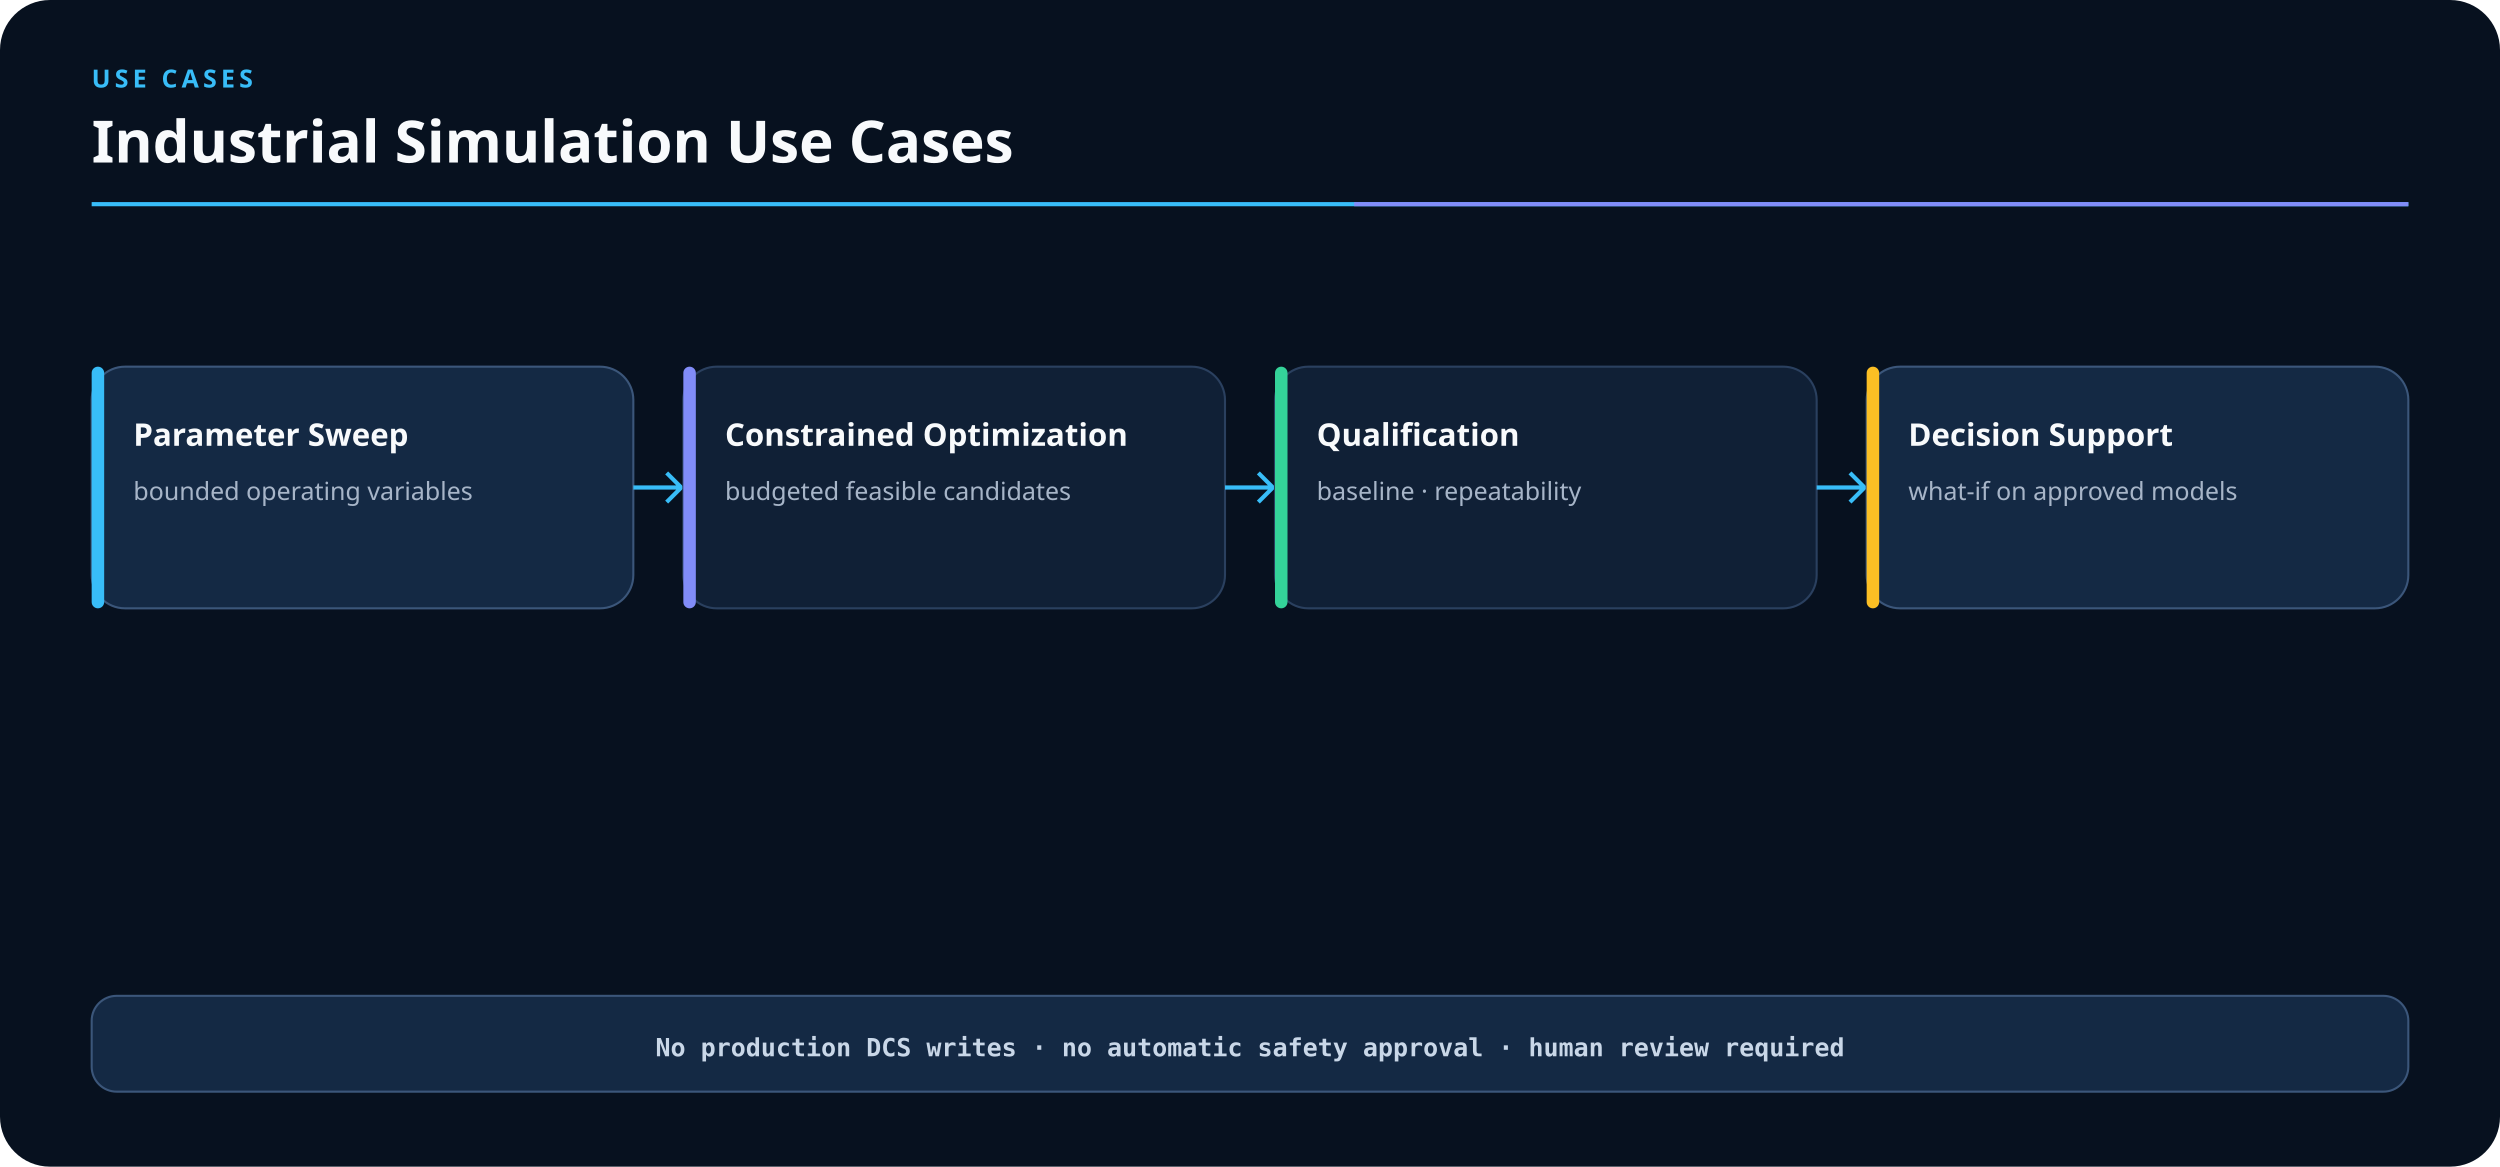
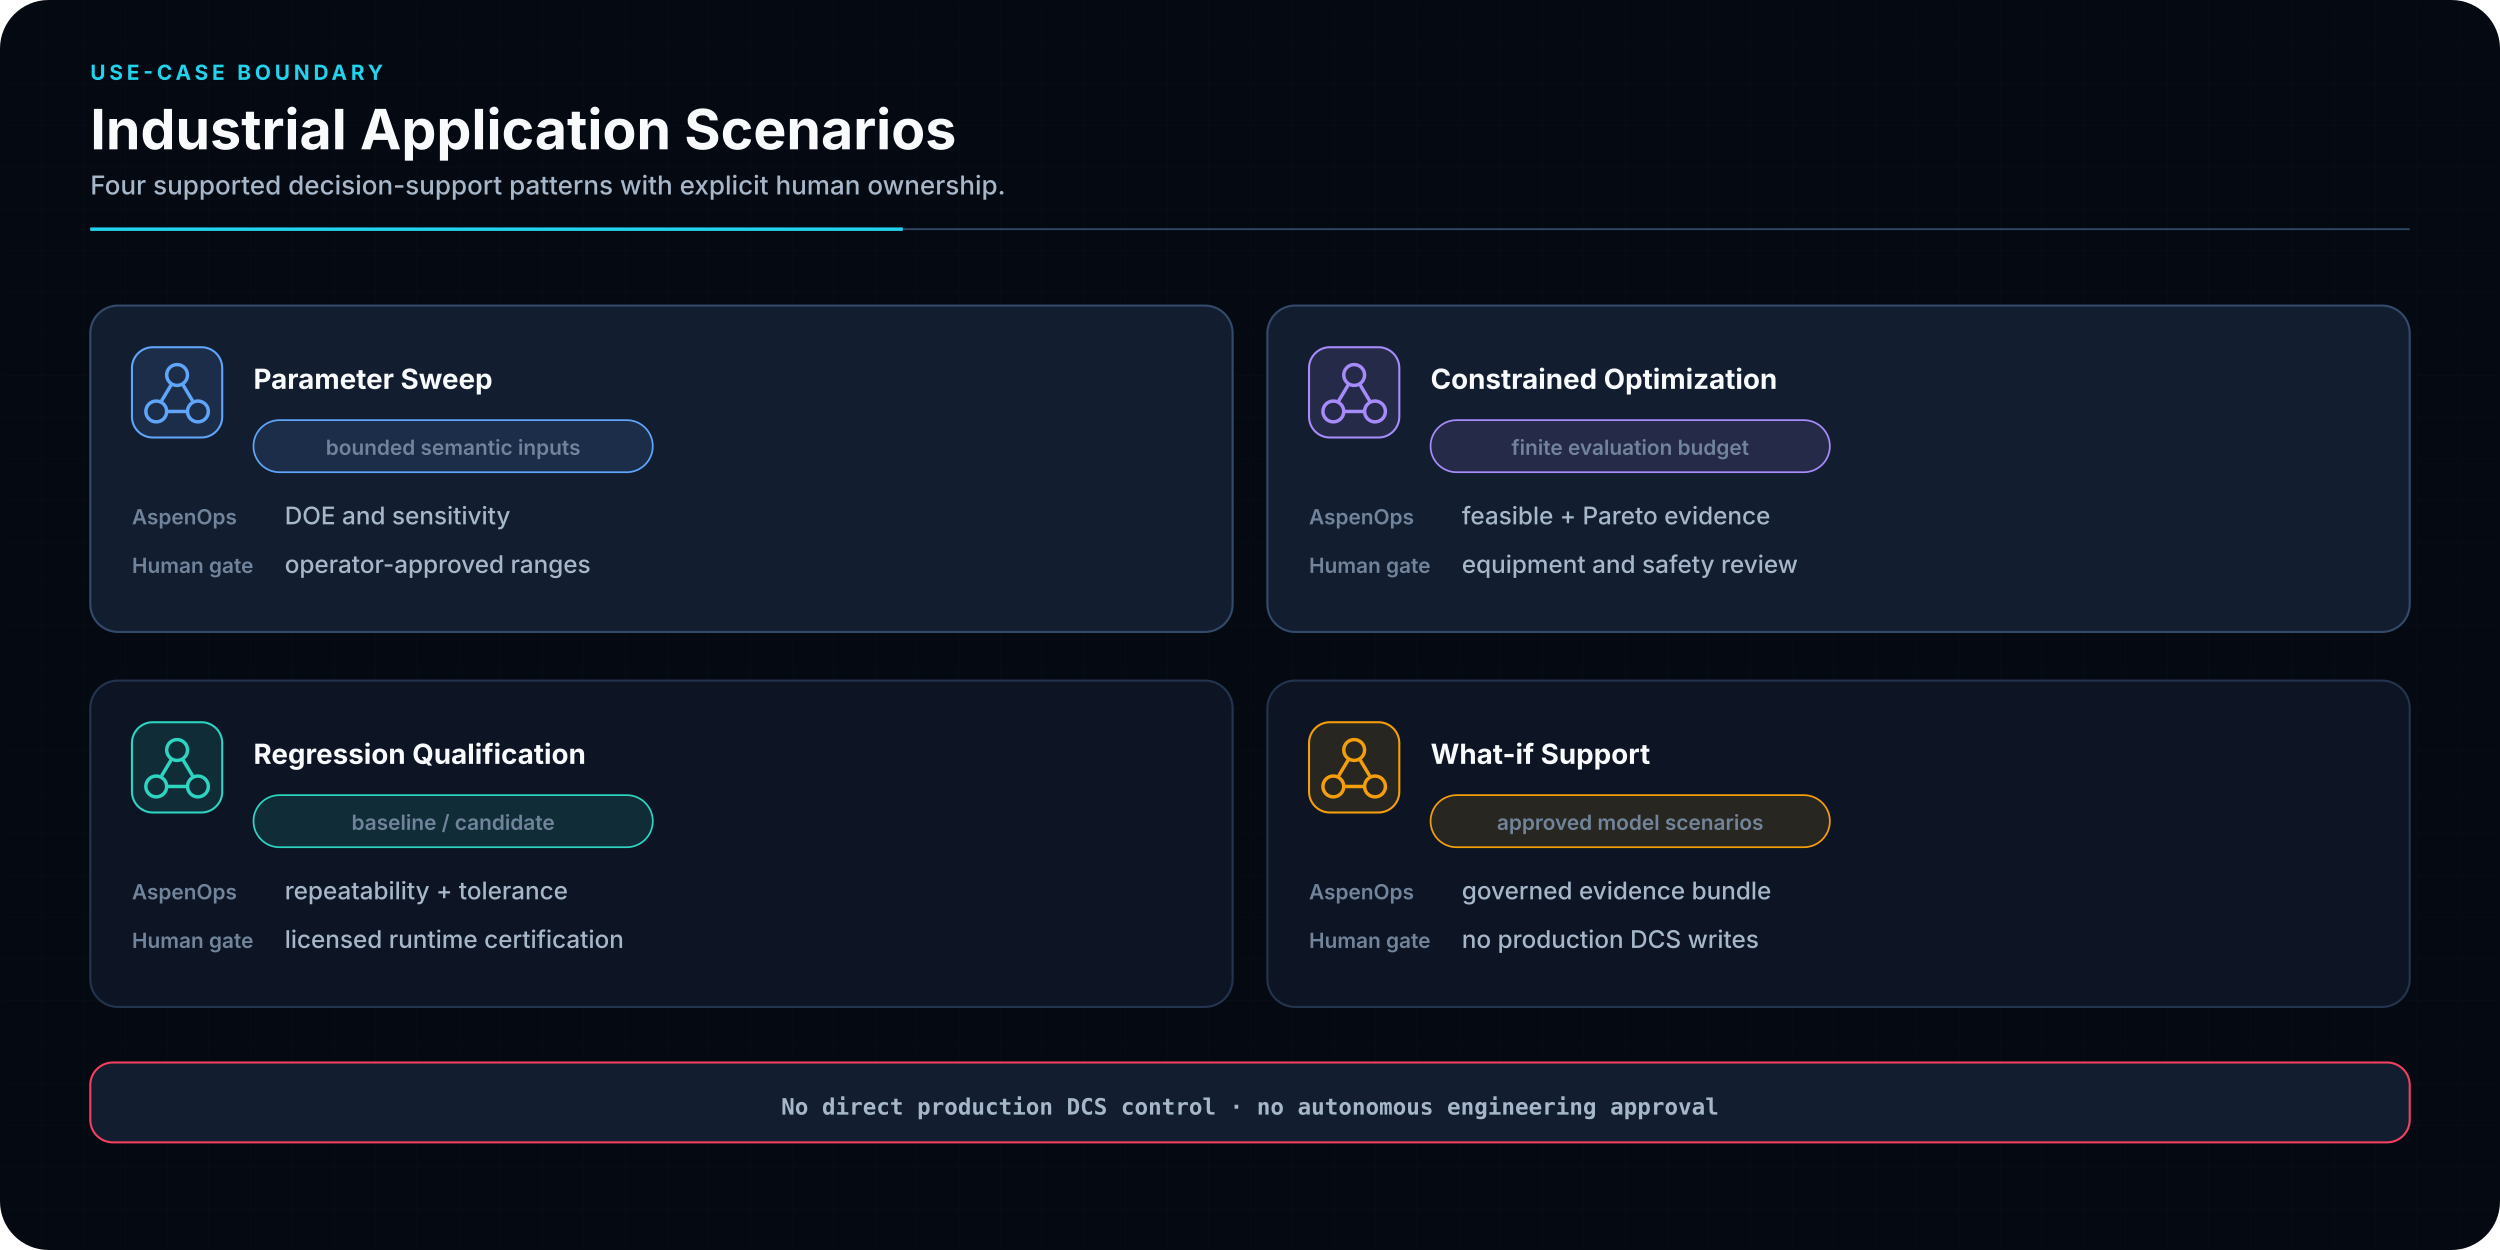
- <svg xmlns="http://www.w3.org/2000/svg" viewBox="0 0 1200 560" role="img" aria-labelledby="title desc">
-   <style>.h{font:700 28px system-ui,sans-serif;fill:#F8FAFC}.e{font:700 12px system-ui,sans-serif;fill:#38BDF8;letter-spacing:2px}.l{font:650 15px system-ui,sans-serif;fill:#F8FAFC}.s{font:500 12px system-ui,sans-serif;fill:#A7B5C8}.m{font:600 12px monospace;fill:#C9D7E8}.c{fill:#102036;stroke:#2A405F}.d{fill:#142944;stroke:#3B567A}</style>
-   <rect width="1200" height="560" rx="24" fill="#07111F" />
-   <text x="44" y="42" class="e">USE CASES</text>
-   <text x="44" y="78" class="h">Industrial Simulation Use Cases</text>
-   <path d="M44 98H1156" stroke="#38BDF8" stroke-width="2" />
-   <path d="M650 98H1156" stroke="#818CF8" stroke-width="2" />
-   <rect x="44.0" y="176" width="260.0" height="116" rx="16" class="d" />
-   <rect x="44.0" y="176" width="6" height="116" rx="3" fill="#38BDF8" />
-   <text x="64.0" y="214" class="l">Parameter Sweep</text>
-   <text x="64.0" y="240" class="s">bounded operating variables</text>
-   <path d="M304.0 234.0h23m-7-7 7 7-7 7" fill="none" stroke="#38BDF8" stroke-width="2" />
-   <rect x="328.0" y="176" width="260.0" height="116" rx="16" class="c" />
-   <rect x="328.0" y="176" width="6" height="116" rx="3" fill="#818CF8" />
-   <text x="348.0" y="214" class="l">Constrained Optimization</text>
-   <text x="348.0" y="240" class="s">budgeted feasible candidates</text>
-   <path d="M588.0 234.0h23m-7-7 7 7-7 7" fill="none" stroke="#38BDF8" stroke-width="2" />
-   <rect x="612.0" y="176" width="260.0" height="116" rx="16" class="c" />
-   <rect x="612.0" y="176" width="6" height="116" rx="3" fill="#34D399" />
-   <text x="632.0" y="214" class="l">Qualification</text>
-   <text x="632.0" y="240" class="s">baseline · repeatability</text>
-   <path d="M872.0 234.0h23m-7-7 7 7-7 7" fill="none" stroke="#38BDF8" stroke-width="2" />
-   <rect x="896.0" y="176" width="260.0" height="116" rx="16" class="d" />
-   <rect x="896.0" y="176" width="6" height="116" rx="3" fill="#FBBF24" />
-   <text x="916.0" y="214" class="l">Decision Support</text>
-   <text x="916.0" y="240" class="s">what-if on approved models</text>
-   <rect x="44" y="478" width="1112" height="46" rx="12" class="d" />
-   <text x="600" y="507" class="m" text-anchor="middle">No production DCS writes · no automatic safety approval · human review required</text>
+ <svg xmlns="http://www.w3.org/2000/svg" viewBox="0 0 1440 720" role="img" aria-labelledby="title desc" data-design-system="ui-ux-pro-max" data-visual-version="3">
+   <style>
+ .txt{font-family:Inter,"Segoe UI",Arial,sans-serif;fill:#F8FAFC}
+ .mono{font-family:"JetBrains Mono",Consolas,monospace;fill:#A7B7CA}
+ .eyebrow{font-family:Inter,"Segoe UI",Arial,sans-serif;font-size:12px;font-weight:700;letter-spacing:2.2px;fill:#22D3EE}
+ .title{font-family:Inter,"Segoe UI",Arial,sans-serif;font-size:32px;font-weight:700;fill:#F8FAFC}
+ .subtitle{font-family:Inter,"Segoe UI",Arial,sans-serif;font-size:15px;font-weight:500;fill:#A7B7CA}
+ .label{font-family:Inter,"Segoe UI",Arial,sans-serif;font-size:16px;font-weight:700;fill:#F8FAFC}
+ .body{font-family:Inter,"Segoe UI",Arial,sans-serif;font-size:14px;font-weight:500;fill:#A7B7CA}
+ .small{font-family:Inter,"Segoe UI",Arial,sans-serif;font-size:12px;font-weight:600;fill:#71849B}
+ .code{font-family:"JetBrains Mono",Consolas,monospace;font-size:13px;font-weight:600;fill:#A7B7CA}
+ .value{font-family:"JetBrains Mono",Consolas,monospace;font-size:21px;font-weight:700;fill:#F8FAFC}
+ .panel{fill:#0D1524;stroke:#23344E;stroke-width:1.2}
+ .panel2{fill:#121E30;stroke:#334A6B;stroke-width:1.2}
+ .gridline{stroke:#23344E;stroke-width:1;opacity:.55}
+ .arrow{fill:none;stroke:#60A5FA;stroke-width:2;stroke-linecap:round;stroke-linejoin:round}
+ .arrow2{fill:none;stroke:#22D3EE;stroke-width:2;stroke-linecap:round;stroke-linejoin:round}
+ </style>
+   <rect width="1440" height="720" rx="28" fill="#050A12" />
+   <defs>
+     <pattern id="microgrid" width="24" height="24" patternUnits="userSpaceOnUse">
+       <path d="M24 0H0V24" fill="none" stroke="#23344E" stroke-width=".6" opacity=".22" />
+     </pattern>
+   </defs>
+   <rect x="1" y="1" width="1438" height="718" rx="27" fill="url(#microgrid)" opacity=".45" />
+   <text x="52" y="46" class="eyebrow">USE-CASE BOUNDARY</text>
+   <text x="52" y="86" class="title">Industrial Application Scenarios</text>
+   <text x="52" y="112" class="subtitle">Four supported decision-support patterns with explicit human ownership.</text>
+   <path d="M52 132H1388" stroke="#334A6B" stroke-width="1" />
+   <path d="M52 132H520" stroke="#22D3EE" stroke-width="2" />
+   <rect x="52" y="176" width="658" height="188" rx="16" class="panel2" />
+   <rect x="76" y="200" width="52" height="52" rx="12" fill="#60A5FA" fill-opacity=".12" stroke="#60A5FA" stroke-width="1.2" />
+   <circle cx="102.0" cy="216.0" r="6" fill="none" stroke="#60A5FA" stroke-width="2" />
+   <circle cx="90.0" cy="237.0" r="6" fill="none" stroke="#60A5FA" stroke-width="2" />
+   <circle cx="114.0" cy="237.0" r="6" fill="none" stroke="#60A5FA" stroke-width="2" />
+   <path d="M99.0 221.0l-6 10M105.0 221.0l6 10M96.0 237.0h12" fill="none" stroke="#60A5FA" stroke-width="2" />
+   <text x="146" y="224" class="label">Parameter Sweep</text>
+   <rect x="146" y="242" width="230" height="30" rx="15" fill="#60A5FA" fill-opacity=".12" stroke="#60A5FA" stroke-width="1" />
+   <text x="261.0" y="262" class="small" text-anchor="middle" fill="#F8FAFC">bounded semantic inputs</text>
+   <text x="76" y="302" class="small">AspenOps</text>
+   <text x="164" y="302" class="body">DOE and sensitivity</text>
+   <text x="76" y="330" class="small">Human gate</text>
+   <text x="164" y="330" class="body">operator-approved ranges</text>
+   <rect x="730" y="176" width="658" height="188" rx="16" class="panel2" />
+   <rect x="754" y="200" width="52" height="52" rx="12" fill="#A78BFA" fill-opacity=".12" stroke="#A78BFA" stroke-width="1.2" />
+   <circle cx="780.0" cy="216.0" r="6" fill="none" stroke="#A78BFA" stroke-width="2" />
+   <circle cx="768.0" cy="237.0" r="6" fill="none" stroke="#A78BFA" stroke-width="2" />
+   <circle cx="792.0" cy="237.0" r="6" fill="none" stroke="#A78BFA" stroke-width="2" />
+   <path d="M777.0 221.0l-6 10M783.0 221.0l6 10M774.0 237.0h12" fill="none" stroke="#A78BFA" stroke-width="2" />
+   <text x="824" y="224" class="label">Constrained Optimization</text>
+   <rect x="824" y="242" width="230" height="30" rx="15" fill="#A78BFA" fill-opacity=".12" stroke="#A78BFA" stroke-width="1" />
+   <text x="939.0" y="262" class="small" text-anchor="middle" fill="#F8FAFC">finite evaluation budget</text>
+   <text x="754" y="302" class="small">AspenOps</text>
+   <text x="842" y="302" class="body">feasible + Pareto evidence</text>
+   <text x="754" y="330" class="small">Human gate</text>
+   <text x="842" y="330" class="body">equipment and safety review</text>
+   <rect x="52" y="392" width="658" height="188" rx="16" class="panel" />
+   <rect x="76" y="416" width="52" height="52" rx="12" fill="#2DD4BF" fill-opacity=".12" stroke="#2DD4BF" stroke-width="1.2" />
+   <circle cx="102.0" cy="432.0" r="6" fill="none" stroke="#2DD4BF" stroke-width="2" />
+   <circle cx="90.0" cy="453.0" r="6" fill="none" stroke="#2DD4BF" stroke-width="2" />
+   <circle cx="114.0" cy="453.0" r="6" fill="none" stroke="#2DD4BF" stroke-width="2" />
+   <path d="M99.0 437.0l-6 10M105.0 437.0l6 10M96.0 453.0h12" fill="none" stroke="#2DD4BF" stroke-width="2" />
+   <text x="146" y="440" class="label">Regression Qualification</text>
+   <rect x="146" y="458" width="230" height="30" rx="15" fill="#2DD4BF" fill-opacity=".12" stroke="#2DD4BF" stroke-width="1" />
+   <text x="261.0" y="478" class="small" text-anchor="middle" fill="#F8FAFC">baseline / candidate</text>
+   <text x="76" y="518" class="small">AspenOps</text>
+   <text x="164" y="518" class="body">repeatability + tolerance</text>
+   <text x="76" y="546" class="small">Human gate</text>
+   <text x="164" y="546" class="body">licensed runtime certification</text>
+   <rect x="730" y="392" width="658" height="188" rx="16" class="panel" />
+   <rect x="754" y="416" width="52" height="52" rx="12" fill="#F59E0B" fill-opacity=".12" stroke="#F59E0B" stroke-width="1.2" />
+   <circle cx="780.0" cy="432.0" r="6" fill="none" stroke="#F59E0B" stroke-width="2" />
+   <circle cx="768.0" cy="453.0" r="6" fill="none" stroke="#F59E0B" stroke-width="2" />
+   <circle cx="792.0" cy="453.0" r="6" fill="none" stroke="#F59E0B" stroke-width="2" />
+   <path d="M777.0 437.0l-6 10M783.0 437.0l6 10M774.0 453.0h12" fill="none" stroke="#F59E0B" stroke-width="2" />
+   <text x="824" y="440" class="label">What-if Support</text>
+   <rect x="824" y="458" width="230" height="30" rx="15" fill="#F59E0B" fill-opacity=".12" stroke="#F59E0B" stroke-width="1" />
+   <text x="939.0" y="478" class="small" text-anchor="middle" fill="#F8FAFC">approved model scenarios</text>
+   <text x="754" y="518" class="small">AspenOps</text>
+   <text x="842" y="518" class="body">governed evidence bundle</text>
+   <text x="754" y="546" class="small">Human gate</text>
+   <text x="842" y="546" class="body">no production DCS writes</text>
+   <rect x="52" y="612" width="1336" height="46" rx="13" fill="#121E30" stroke="#F43F5E" stroke-width="1.2" />
+   <text x="720" y="642" class="code" text-anchor="middle">No direct production DCS control · no autonomous engineering approval</text>
</svg>
